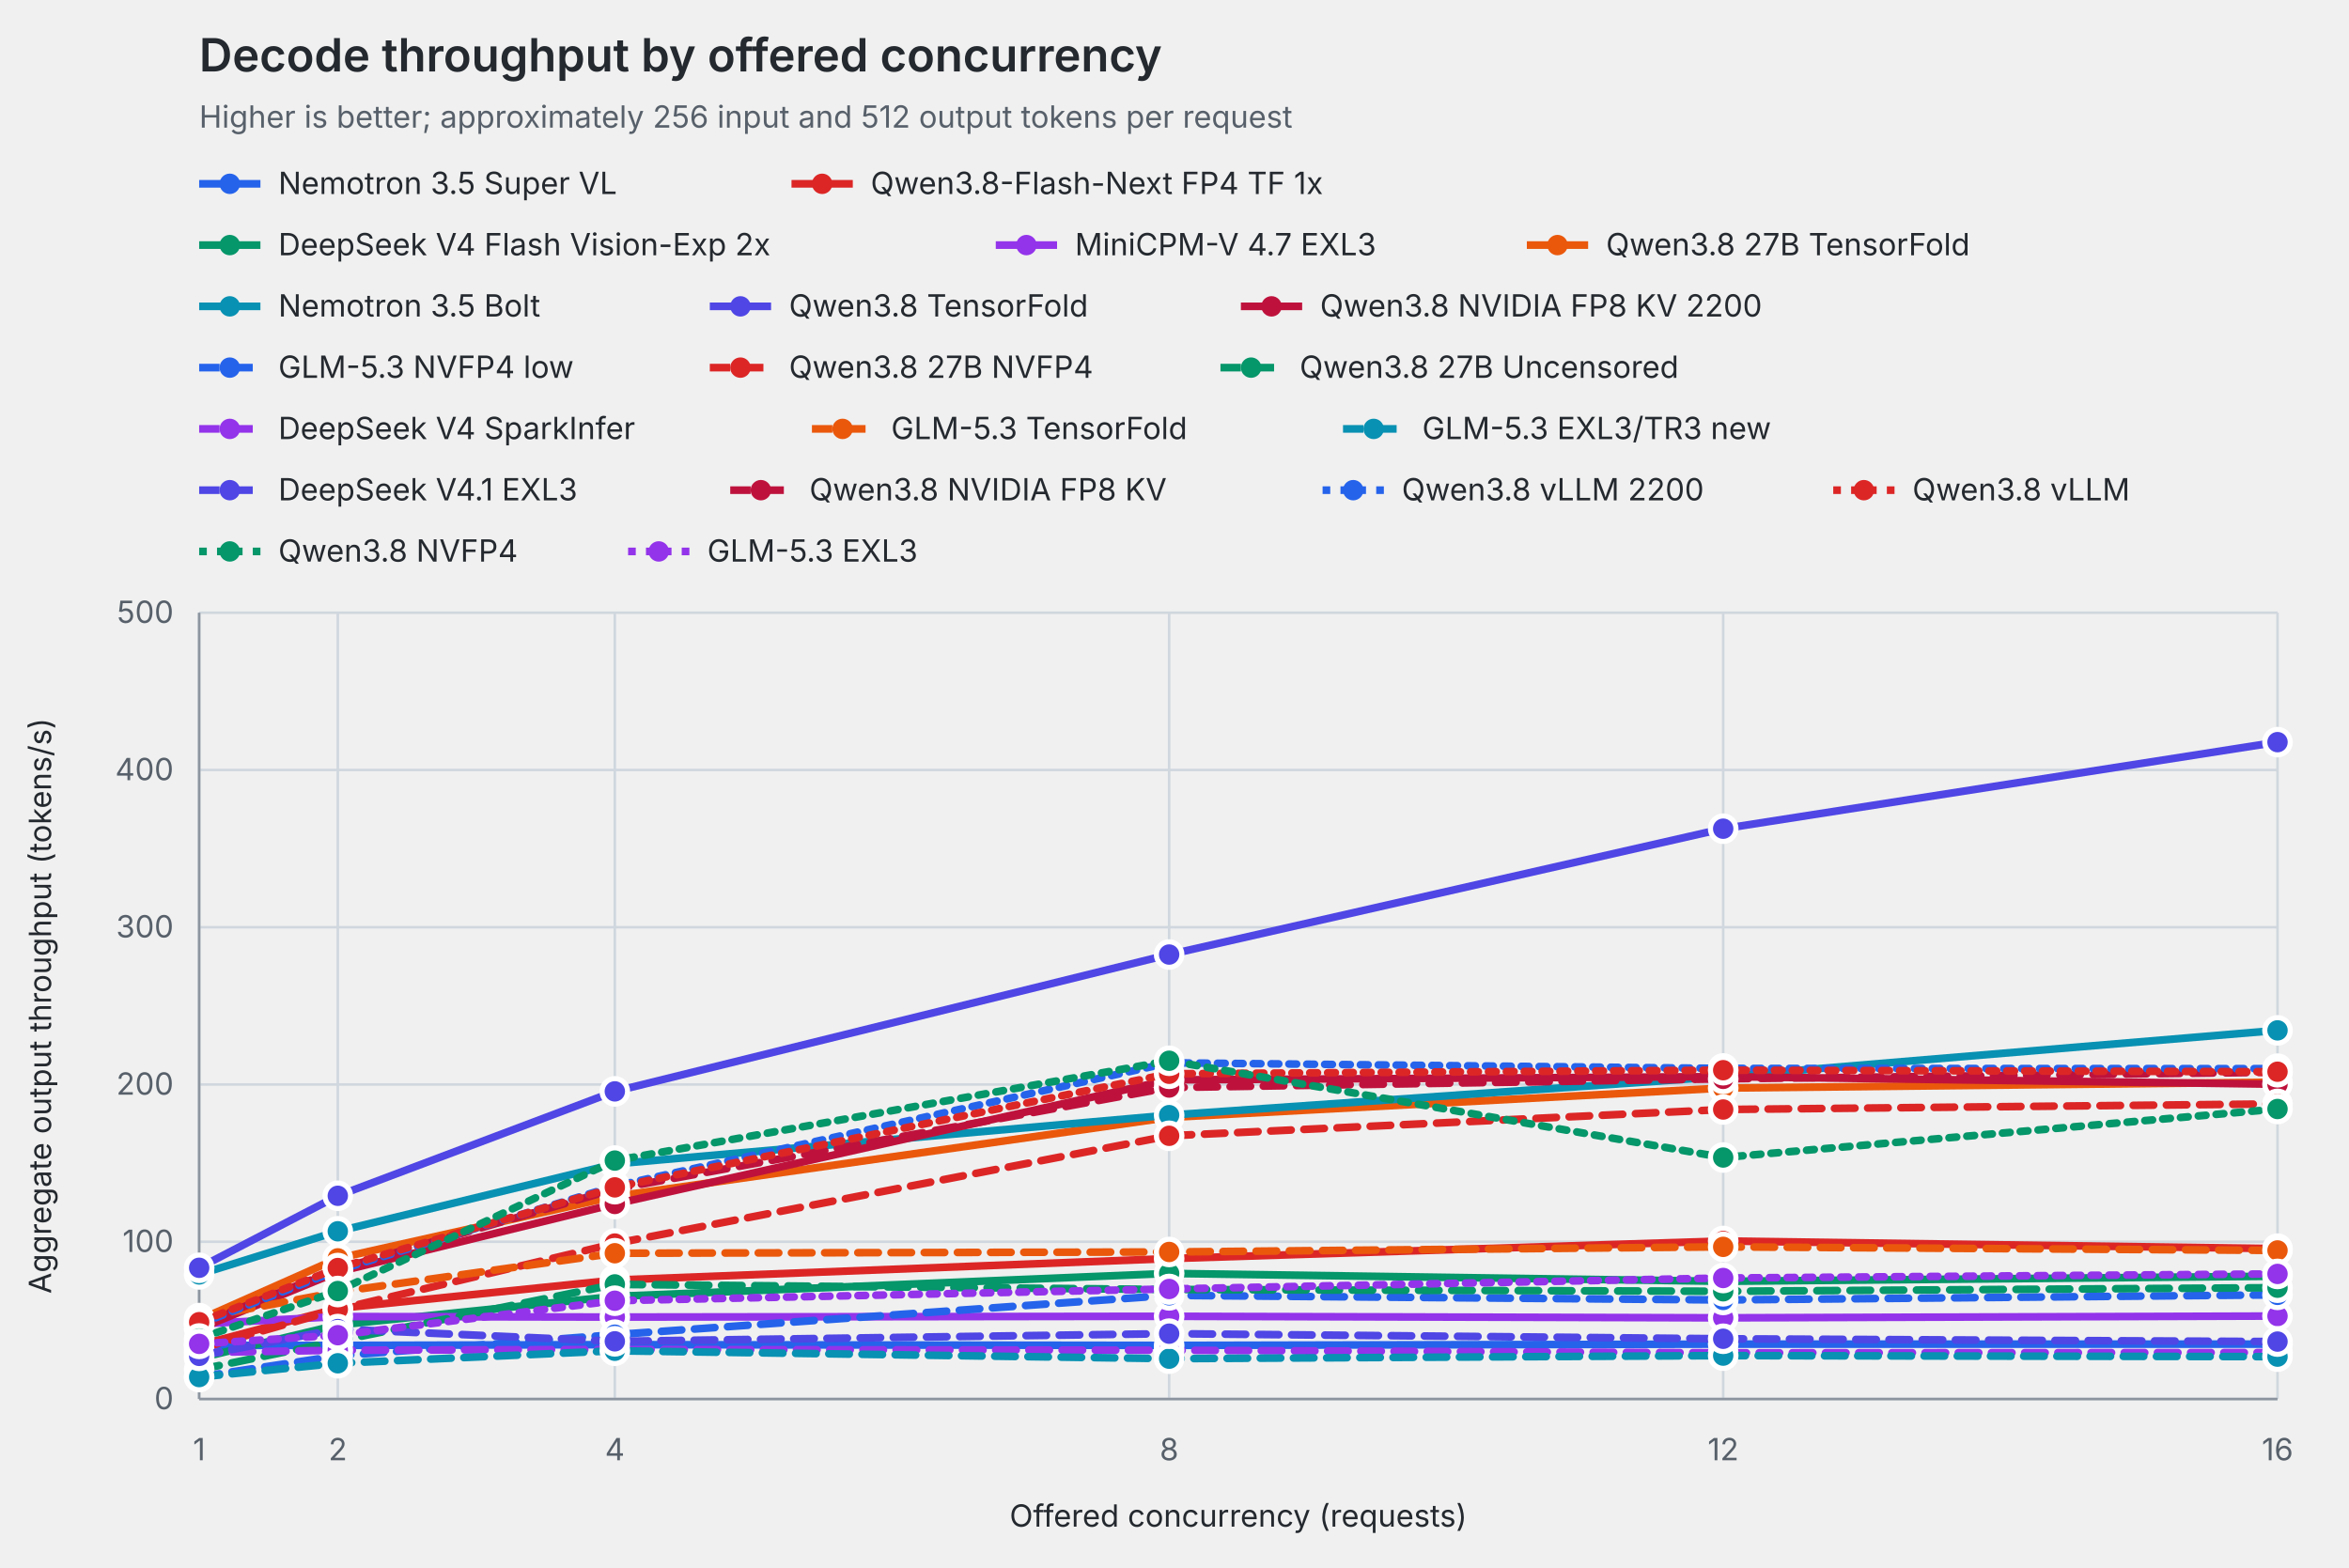
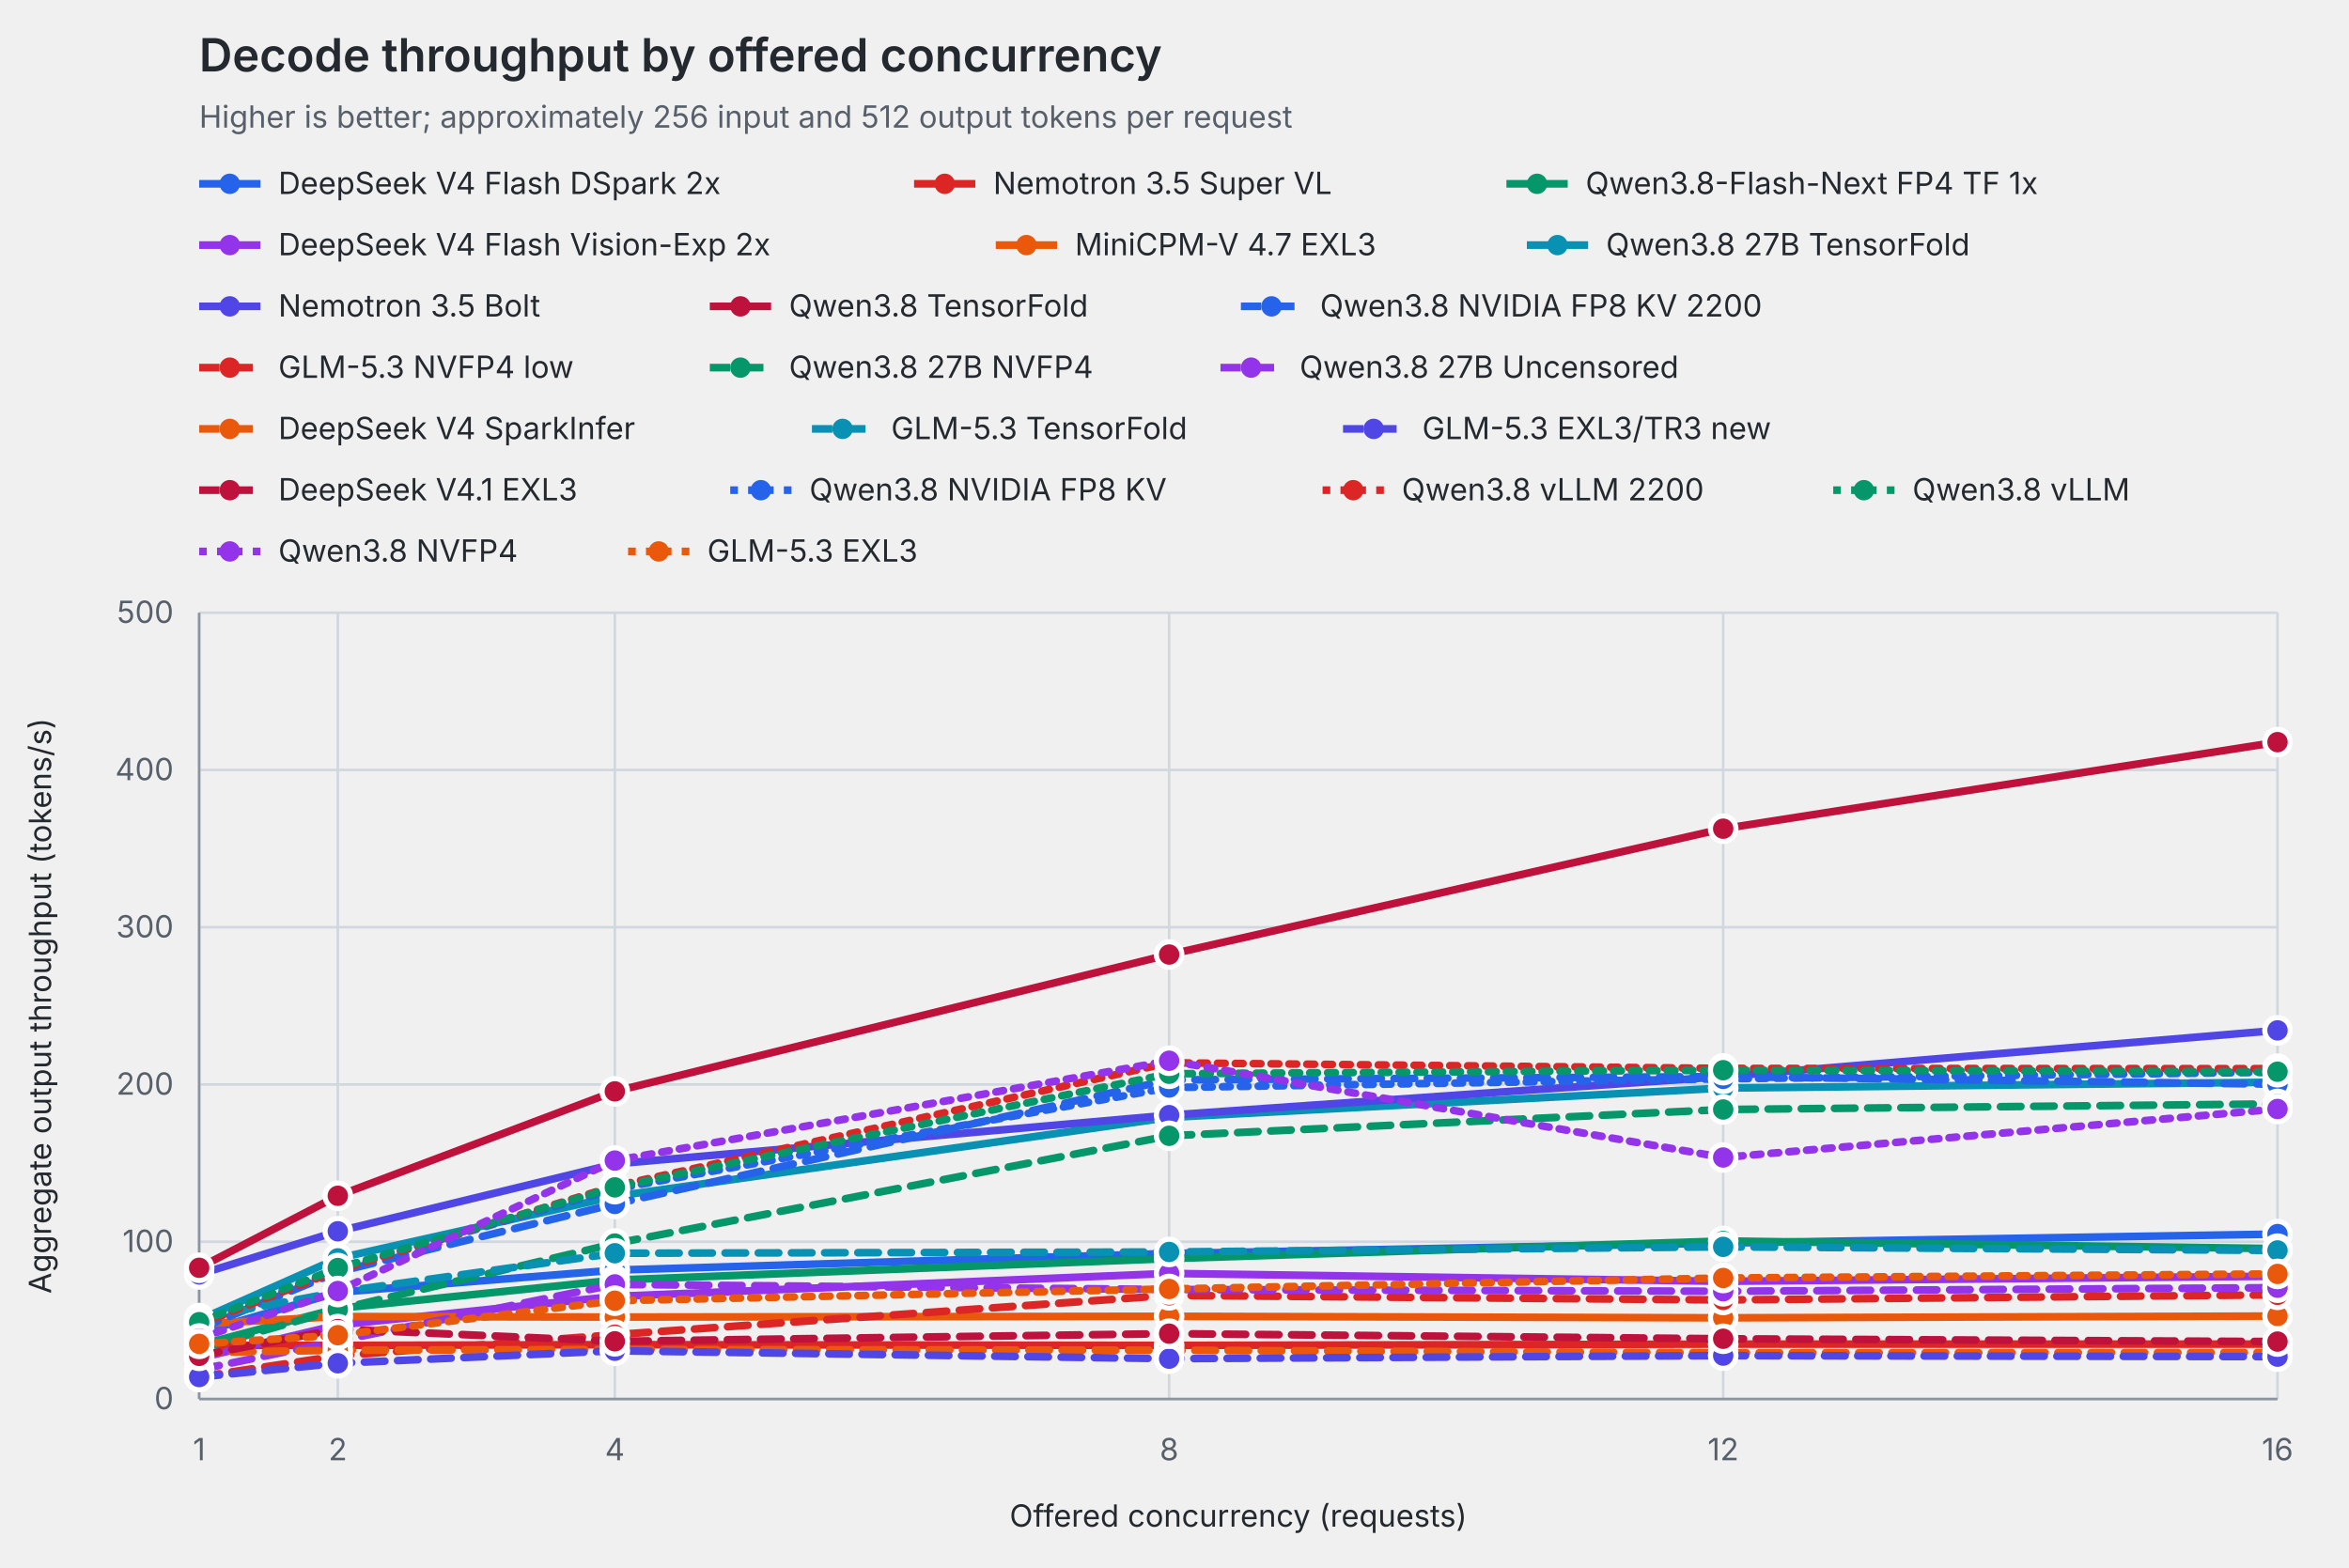
<svg xmlns="http://www.w3.org/2000/svg" width="920" height="614" viewBox="0 0 920 614" role="img" aria-labelledby="title desc">
  <style>
    :root { color-scheme: light dark; }
    text { font-family: ui-sans-serif, system-ui, -apple-system, BlinkMacSystemFont, "Segoe UI", sans-serif; fill: #24292f; font-size: 12px; }
    .title { font-size: 18px; font-weight: 600; }
    .subtitle, .tick { fill: #57606a; }
    .grid { stroke: #d0d7de; stroke-width: 1; }
    .axis { stroke: #8c959f; stroke-width: 1; }
    .series { fill: none; stroke-width: 3; stroke-linejoin: round; stroke-linecap: round; }
    .marker { stroke: #ffffff; stroke-width: 2; }
    @media (prefers-color-scheme: dark) {
      text { fill: #f0f6fc; }
      .subtitle, .tick { fill: #8c959f; }
      .grid { stroke: #30363d; }
      .axis { stroke: #6e7681; }
      .marker { stroke: #0d1117; }
    }
  </style>
  <text class="title" x="78" y="28">Decode throughput by offered concurrency</text>
  <text class="subtitle" x="78" y="50">Higher is better; approximately 256 input and 512 output tokens per request</text>
  <line x1="78" y1="72" x2="102" y2="72" stroke="#2563eb" stroke-width="3" stroke-dasharray="" />
  <circle cx="90" cy="72" r="4" fill="#2563eb" />
-   <text x="109" y="76">Nemotron 3.5 Super VL</text>
-   <line x1="310" y1="72" x2="334" y2="72" stroke="#dc2626" stroke-width="3" stroke-dasharray="" />
-   <circle cx="322" cy="72" r="4" fill="#dc2626" />
-   <text x="341" y="76">Qwen3.8-Flash-Next FP4 TF 1x</text>
-   <line x1="78" y1="96" x2="102" y2="96" stroke="#059669" stroke-width="3" stroke-dasharray="" />
-   <circle cx="90" cy="96" r="4" fill="#059669" />
+   <text x="109" y="76">DeepSeek V4 Flash DSpark 2x</text>
+   <line x1="358" y1="72" x2="382" y2="72" stroke="#dc2626" stroke-width="3" stroke-dasharray="" />
+   <circle cx="370" cy="72" r="4" fill="#dc2626" />
+   <text x="389" y="76">Nemotron 3.5 Super VL</text>
+   <line x1="590" y1="72" x2="614" y2="72" stroke="#059669" stroke-width="3" stroke-dasharray="" />
+   <circle cx="602" cy="72" r="4" fill="#059669" />
+   <text x="621" y="76">Qwen3.8-Flash-Next FP4 TF 1x</text>
+   <line x1="78" y1="96" x2="102" y2="96" stroke="#9333ea" stroke-width="3" stroke-dasharray="" />
+   <circle cx="90" cy="96" r="4" fill="#9333ea" />
  <text x="109" y="100">DeepSeek V4 Flash Vision-Exp 2x</text>
-   <line x1="390" y1="96" x2="414" y2="96" stroke="#9333ea" stroke-width="3" stroke-dasharray="" />
-   <circle cx="402" cy="96" r="4" fill="#9333ea" />
+   <line x1="390" y1="96" x2="414" y2="96" stroke="#ea580c" stroke-width="3" stroke-dasharray="" />
+   <circle cx="402" cy="96" r="4" fill="#ea580c" />
  <text x="421" y="100">MiniCPM-V 4.7 EXL3</text>
-   <line x1="598" y1="96" x2="622" y2="96" stroke="#ea580c" stroke-width="3" stroke-dasharray="" />
-   <circle cx="610" cy="96" r="4" fill="#ea580c" />
+   <line x1="598" y1="96" x2="622" y2="96" stroke="#0891b2" stroke-width="3" stroke-dasharray="" />
+   <circle cx="610" cy="96" r="4" fill="#0891b2" />
  <text x="629" y="100">Qwen3.8 27B TensorFold</text>
-   <line x1="78" y1="120" x2="102" y2="120" stroke="#0891b2" stroke-width="3" stroke-dasharray="" />
-   <circle cx="90" cy="120" r="4" fill="#0891b2" />
+   <line x1="78" y1="120" x2="102" y2="120" stroke="#4f46e5" stroke-width="3" stroke-dasharray="" />
+   <circle cx="90" cy="120" r="4" fill="#4f46e5" />
  <text x="109" y="124">Nemotron 3.5 Bolt</text>
-   <line x1="278" y1="120" x2="302" y2="120" stroke="#4f46e5" stroke-width="3" stroke-dasharray="" />
-   <circle cx="290" cy="120" r="4" fill="#4f46e5" />
+   <line x1="278" y1="120" x2="302" y2="120" stroke="#be123c" stroke-width="3" stroke-dasharray="" />
+   <circle cx="290" cy="120" r="4" fill="#be123c" />
  <text x="309" y="124">Qwen3.8 TensorFold</text>
-   <line x1="486" y1="120" x2="510" y2="120" stroke="#be123c" stroke-width="3" stroke-dasharray="" />
-   <circle cx="498" cy="120" r="4" fill="#be123c" />
+   <line x1="486" y1="120" x2="510" y2="120" stroke="#2563eb" stroke-width="3" stroke-dasharray="8 5" />
+   <circle cx="498" cy="120" r="4" fill="#2563eb" />
  <text x="517" y="124">Qwen3.8 NVIDIA FP8 KV 2200</text>
-   <line x1="78" y1="144" x2="102" y2="144" stroke="#2563eb" stroke-width="3" stroke-dasharray="8 5" />
-   <circle cx="90" cy="144" r="4" fill="#2563eb" />
+   <line x1="78" y1="144" x2="102" y2="144" stroke="#dc2626" stroke-width="3" stroke-dasharray="8 5" />
+   <circle cx="90" cy="144" r="4" fill="#dc2626" />
  <text x="109" y="148">GLM-5.3 NVFP4 low</text>
-   <line x1="278" y1="144" x2="302" y2="144" stroke="#dc2626" stroke-width="3" stroke-dasharray="8 5" />
-   <circle cx="290" cy="144" r="4" fill="#dc2626" />
+   <line x1="278" y1="144" x2="302" y2="144" stroke="#059669" stroke-width="3" stroke-dasharray="8 5" />
+   <circle cx="290" cy="144" r="4" fill="#059669" />
  <text x="309" y="148">Qwen3.8 27B NVFP4</text>
-   <line x1="478" y1="144" x2="502" y2="144" stroke="#059669" stroke-width="3" stroke-dasharray="8 5" />
-   <circle cx="490" cy="144" r="4" fill="#059669" />
+   <line x1="478" y1="144" x2="502" y2="144" stroke="#9333ea" stroke-width="3" stroke-dasharray="8 5" />
+   <circle cx="490" cy="144" r="4" fill="#9333ea" />
  <text x="509" y="148">Qwen3.8 27B Uncensored</text>
-   <line x1="78" y1="168" x2="102" y2="168" stroke="#9333ea" stroke-width="3" stroke-dasharray="8 5" />
-   <circle cx="90" cy="168" r="4" fill="#9333ea" />
+   <line x1="78" y1="168" x2="102" y2="168" stroke="#ea580c" stroke-width="3" stroke-dasharray="8 5" />
+   <circle cx="90" cy="168" r="4" fill="#ea580c" />
  <text x="109" y="172">DeepSeek V4 SparkInfer</text>
-   <line x1="318" y1="168" x2="342" y2="168" stroke="#ea580c" stroke-width="3" stroke-dasharray="8 5" />
-   <circle cx="330" cy="168" r="4" fill="#ea580c" />
+   <line x1="318" y1="168" x2="342" y2="168" stroke="#0891b2" stroke-width="3" stroke-dasharray="8 5" />
+   <circle cx="330" cy="168" r="4" fill="#0891b2" />
  <text x="349" y="172">GLM-5.3 TensorFold</text>
-   <line x1="526" y1="168" x2="550" y2="168" stroke="#0891b2" stroke-width="3" stroke-dasharray="8 5" />
-   <circle cx="538" cy="168" r="4" fill="#0891b2" />
+   <line x1="526" y1="168" x2="550" y2="168" stroke="#4f46e5" stroke-width="3" stroke-dasharray="8 5" />
+   <circle cx="538" cy="168" r="4" fill="#4f46e5" />
  <text x="557" y="172">GLM-5.3 EXL3/TR3 new</text>
-   <line x1="78" y1="192" x2="102" y2="192" stroke="#4f46e5" stroke-width="3" stroke-dasharray="8 5" />
-   <circle cx="90" cy="192" r="4" fill="#4f46e5" />
+   <line x1="78" y1="192" x2="102" y2="192" stroke="#be123c" stroke-width="3" stroke-dasharray="8 5" />
+   <circle cx="90" cy="192" r="4" fill="#be123c" />
  <text x="109" y="196">DeepSeek V4.1 EXL3</text>
-   <line x1="286" y1="192" x2="310" y2="192" stroke="#be123c" stroke-width="3" stroke-dasharray="8 5" />
-   <circle cx="298" cy="192" r="4" fill="#be123c" />
+   <line x1="286" y1="192" x2="310" y2="192" stroke="#2563eb" stroke-width="3" stroke-dasharray="3 4" />
+   <circle cx="298" cy="192" r="4" fill="#2563eb" />
  <text x="317" y="196">Qwen3.8 NVIDIA FP8 KV</text>
-   <line x1="518" y1="192" x2="542" y2="192" stroke="#2563eb" stroke-width="3" stroke-dasharray="3 4" />
-   <circle cx="530" cy="192" r="4" fill="#2563eb" />
+   <line x1="518" y1="192" x2="542" y2="192" stroke="#dc2626" stroke-width="3" stroke-dasharray="3 4" />
+   <circle cx="530" cy="192" r="4" fill="#dc2626" />
  <text x="549" y="196">Qwen3.8 vLLM 2200</text>
-   <line x1="718" y1="192" x2="742" y2="192" stroke="#dc2626" stroke-width="3" stroke-dasharray="3 4" />
-   <circle cx="730" cy="192" r="4" fill="#dc2626" />
+   <line x1="718" y1="192" x2="742" y2="192" stroke="#059669" stroke-width="3" stroke-dasharray="3 4" />
+   <circle cx="730" cy="192" r="4" fill="#059669" />
  <text x="749" y="196">Qwen3.8 vLLM</text>
-   <line x1="78" y1="216" x2="102" y2="216" stroke="#059669" stroke-width="3" stroke-dasharray="3 4" />
-   <circle cx="90" cy="216" r="4" fill="#059669" />
+   <line x1="78" y1="216" x2="102" y2="216" stroke="#9333ea" stroke-width="3" stroke-dasharray="3 4" />
+   <circle cx="90" cy="216" r="4" fill="#9333ea" />
  <text x="109" y="220">Qwen3.8 NVFP4</text>
-   <line x1="246" y1="216" x2="270" y2="216" stroke="#9333ea" stroke-width="3" stroke-dasharray="3 4" />
-   <circle cx="258" cy="216" r="4" fill="#9333ea" />
+   <line x1="246" y1="216" x2="270" y2="216" stroke="#ea580c" stroke-width="3" stroke-dasharray="3 4" />
+   <circle cx="258" cy="216" r="4" fill="#ea580c" />
  <text x="277" y="220">GLM-5.3 EXL3</text>
  <line class="grid" x1="78" y1="548.0" x2="892" y2="548.0" />
  <text class="tick" x="68" y="552.0" text-anchor="end">0</text>
  <line class="grid" x1="78" y1="486.4" x2="892" y2="486.4" />
  <text class="tick" x="68" y="490.4" text-anchor="end">100</text>
  <line class="grid" x1="78" y1="424.8" x2="892" y2="424.8" />
  <text class="tick" x="68" y="428.8" text-anchor="end">200</text>
  <line class="grid" x1="78" y1="363.2" x2="892" y2="363.2" />
  <text class="tick" x="68" y="367.2" text-anchor="end">300</text>
  <line class="grid" x1="78" y1="301.6" x2="892" y2="301.6" />
  <text class="tick" x="68" y="305.6" text-anchor="end">400</text>
  <line class="grid" x1="78" y1="240.0" x2="892" y2="240.0" />
  <text class="tick" x="68" y="244.0" text-anchor="end">500</text>
  <line class="grid" x1="78.0" y1="240" x2="78.0" y2="548" />
  <text class="tick" x="78.0" y="572" text-anchor="middle">1</text>
  <line class="grid" x1="132.3" y1="240" x2="132.3" y2="548" />
  <text class="tick" x="132.3" y="572" text-anchor="middle">2</text>
  <line class="grid" x1="240.8" y1="240" x2="240.8" y2="548" />
  <text class="tick" x="240.8" y="572" text-anchor="middle">4</text>
  <line class="grid" x1="457.9" y1="240" x2="457.9" y2="548" />
  <text class="tick" x="457.9" y="572" text-anchor="middle">8</text>
  <line class="grid" x1="674.9" y1="240" x2="674.9" y2="548" />
  <text class="tick" x="674.9" y="572" text-anchor="middle">12</text>
  <line class="grid" x1="892.0" y1="240" x2="892.0" y2="548" />
  <text class="tick" x="892.0" y="572" text-anchor="middle">16</text>
  <line class="axis" x1="78" y1="548" x2="892" y2="548" />
  <line class="axis" x1="78" y1="240" x2="78" y2="548" />
  <text x="485.0" y="598" text-anchor="middle">Offered concurrency (requests)</text>
  <text transform="translate(20 394.0) rotate(-90)" text-anchor="middle">Aggregate output throughput (tokens/s)</text>
-   <path class="series" d="M 78.0 527.0 L 132.3 527.0 L 240.8 526.7 L 457.9 527.0 L 674.9 526.5 L 892.0 526.5" stroke="#2563eb" stroke-dasharray="" />
-   <circle class="marker" cx="78.0" cy="527.0" r="5" fill="#2563eb" />
-   <circle class="marker" cx="132.3" cy="527.0" r="5" fill="#2563eb" />
-   <circle class="marker" cx="240.8" cy="526.7" r="5" fill="#2563eb" />
-   <circle class="marker" cx="457.9" cy="527.0" r="5" fill="#2563eb" />
-   <circle class="marker" cx="674.9" cy="526.5" r="5" fill="#2563eb" />
-   <circle class="marker" cx="892.0" cy="526.5" r="5" fill="#2563eb" />
-   <path class="series" d="M 78.0 526.9 L 132.3 512.5 L 240.8 501.4 L 457.9 493.0 L 674.9 486.1 L 892.0 489.1" stroke="#dc2626" stroke-dasharray="" />
-   <circle class="marker" cx="78.0" cy="526.9" r="5" fill="#dc2626" />
-   <circle class="marker" cx="132.3" cy="512.5" r="5" fill="#dc2626" />
-   <circle class="marker" cx="240.8" cy="501.4" r="5" fill="#dc2626" />
-   <circle class="marker" cx="457.9" cy="493.0" r="5" fill="#dc2626" />
-   <circle class="marker" cx="674.9" cy="486.1" r="5" fill="#dc2626" />
-   <circle class="marker" cx="892.0" cy="489.1" r="5" fill="#dc2626" />
-   <path class="series" d="M 78.0 532.0 L 132.3 519.0 L 240.8 507.8 L 457.9 498.8 L 674.9 501.9 L 892.0 499.9" stroke="#059669" stroke-dasharray="" />
-   <circle class="marker" cx="78.0" cy="532.0" r="5" fill="#059669" />
-   <circle class="marker" cx="132.3" cy="519.0" r="5" fill="#059669" />
-   <circle class="marker" cx="240.8" cy="507.8" r="5" fill="#059669" />
-   <circle class="marker" cx="457.9" cy="498.8" r="5" fill="#059669" />
-   <circle class="marker" cx="674.9" cy="501.9" r="5" fill="#059669" />
-   <circle class="marker" cx="892.0" cy="499.9" r="5" fill="#059669" />
-   <path class="series" d="M 78.0 518.6 L 132.3 515.7 L 240.8 515.9 L 457.9 515.6 L 674.9 516.2 L 892.0 515.5" stroke="#9333ea" stroke-dasharray="" />
-   <circle class="marker" cx="78.0" cy="518.6" r="5" fill="#9333ea" />
-   <circle class="marker" cx="132.3" cy="515.7" r="5" fill="#9333ea" />
-   <circle class="marker" cx="240.8" cy="515.9" r="5" fill="#9333ea" />
-   <circle class="marker" cx="457.9" cy="515.6" r="5" fill="#9333ea" />
-   <circle class="marker" cx="674.9" cy="516.2" r="5" fill="#9333ea" />
-   <circle class="marker" cx="892.0" cy="515.5" r="5" fill="#9333ea" />
-   <path class="series" d="M 78.0 517.0 L 132.3 492.9 L 240.8 468.6 L 457.9 437.7 L 674.9 426.2 L 892.0 423.9" stroke="#ea580c" stroke-dasharray="" />
-   <circle class="marker" cx="78.0" cy="517.0" r="5" fill="#ea580c" />
-   <circle class="marker" cx="132.3" cy="492.9" r="5" fill="#ea580c" />
-   <circle class="marker" cx="240.8" cy="468.6" r="5" fill="#ea580c" />
-   <circle class="marker" cx="457.9" cy="437.7" r="5" fill="#ea580c" />
-   <circle class="marker" cx="674.9" cy="426.2" r="5" fill="#ea580c" />
-   <circle class="marker" cx="892.0" cy="423.9" r="5" fill="#ea580c" />
-   <path class="series" d="M 78.0 499.2 L 132.3 482.3 L 240.8 455.9 L 457.9 436.8 L 674.9 421.7 L 892.0 403.6" stroke="#0891b2" stroke-dasharray="" />
-   <circle class="marker" cx="78.0" cy="499.2" r="5" fill="#0891b2" />
-   <circle class="marker" cx="132.3" cy="482.3" r="5" fill="#0891b2" />
-   <circle class="marker" cx="240.8" cy="455.9" r="5" fill="#0891b2" />
-   <circle class="marker" cx="457.9" cy="436.8" r="5" fill="#0891b2" />
-   <circle class="marker" cx="674.9" cy="421.7" r="5" fill="#0891b2" />
-   <circle class="marker" cx="892.0" cy="403.6" r="5" fill="#0891b2" />
-   <path class="series" d="M 78.0 496.6 L 132.3 468.4 L 240.8 427.5 L 457.9 373.9 L 674.9 324.6 L 892.0 290.7" stroke="#4f46e5" stroke-dasharray="" />
-   <circle class="marker" cx="78.0" cy="496.6" r="5" fill="#4f46e5" />
-   <circle class="marker" cx="132.3" cy="468.4" r="5" fill="#4f46e5" />
-   <circle class="marker" cx="240.8" cy="427.5" r="5" fill="#4f46e5" />
-   <circle class="marker" cx="457.9" cy="373.9" r="5" fill="#4f46e5" />
-   <circle class="marker" cx="674.9" cy="324.6" r="5" fill="#4f46e5" />
-   <circle class="marker" cx="892.0" cy="290.7" r="5" fill="#4f46e5" />
-   <path class="series" d="M 78.0 520.5 L 132.3 498.2 L 240.8 471.6 L 457.9 423.0 L 674.9 421.7 L 892.0 424.7" stroke="#be123c" stroke-dasharray="" />
-   <circle class="marker" cx="78.0" cy="520.5" r="5" fill="#be123c" />
-   <circle class="marker" cx="132.3" cy="498.2" r="5" fill="#be123c" />
-   <circle class="marker" cx="240.8" cy="471.6" r="5" fill="#be123c" />
-   <circle class="marker" cx="457.9" cy="423.0" r="5" fill="#be123c" />
-   <circle class="marker" cx="674.9" cy="421.7" r="5" fill="#be123c" />
-   <circle class="marker" cx="892.0" cy="424.7" r="5" fill="#be123c" />
-   <path class="series" d="M 78.0 539.3 L 132.3 531.1 L 240.8 522.8 L 457.9 507.4 L 674.9 509.2 L 892.0 507.2" stroke="#2563eb" stroke-dasharray="8 5" />
-   <circle class="marker" cx="78.0" cy="539.3" r="5" fill="#2563eb" />
-   <circle class="marker" cx="132.3" cy="531.1" r="5" fill="#2563eb" />
-   <circle class="marker" cx="240.8" cy="522.8" r="5" fill="#2563eb" />
-   <circle class="marker" cx="457.9" cy="507.4" r="5" fill="#2563eb" />
-   <circle class="marker" cx="674.9" cy="509.2" r="5" fill="#2563eb" />
-   <circle class="marker" cx="892.0" cy="507.2" r="5" fill="#2563eb" />
-   <path class="series" d="M 78.0 528.4 L 132.3 512.9 L 240.8 487.1 L 457.9 444.9 L 674.9 434.6 L 892.0 432.4" stroke="#dc2626" stroke-dasharray="8 5" />
-   <circle class="marker" cx="78.0" cy="528.4" r="5" fill="#dc2626" />
-   <circle class="marker" cx="132.3" cy="512.9" r="5" fill="#dc2626" />
-   <circle class="marker" cx="240.8" cy="487.1" r="5" fill="#dc2626" />
-   <circle class="marker" cx="457.9" cy="444.9" r="5" fill="#dc2626" />
-   <circle class="marker" cx="674.9" cy="434.6" r="5" fill="#dc2626" />
-   <circle class="marker" cx="892.0" cy="432.4" r="5" fill="#dc2626" />
-   <path class="series" d="M 78.0 536.5 L 132.3 525.3 L 240.8 503.1 L 457.9 505.1 L 674.9 505.8 L 892.0 504.4" stroke="#059669" stroke-dasharray="8 5" />
-   <circle class="marker" cx="78.0" cy="536.5" r="5" fill="#059669" />
-   <circle class="marker" cx="132.3" cy="525.3" r="5" fill="#059669" />
-   <circle class="marker" cx="240.8" cy="503.1" r="5" fill="#059669" />
-   <circle class="marker" cx="457.9" cy="505.1" r="5" fill="#059669" />
-   <circle class="marker" cx="674.9" cy="505.8" r="5" fill="#059669" />
-   <circle class="marker" cx="892.0" cy="504.4" r="5" fill="#059669" />
-   <path class="series" d="M 78.0 529.8 L 132.3 528.9 L 240.8 528.6 L 457.9 528.9 L 674.9 529.9 L 892.0 529.8" stroke="#9333ea" stroke-dasharray="8 5" />
-   <circle class="marker" cx="78.0" cy="529.8" r="5" fill="#9333ea" />
-   <circle class="marker" cx="132.3" cy="528.9" r="5" fill="#9333ea" />
-   <circle class="marker" cx="240.8" cy="528.6" r="5" fill="#9333ea" />
-   <circle class="marker" cx="457.9" cy="528.9" r="5" fill="#9333ea" />
-   <circle class="marker" cx="674.9" cy="529.9" r="5" fill="#9333ea" />
-   <circle class="marker" cx="892.0" cy="529.8" r="5" fill="#9333ea" />
-   <path class="series" d="M 78.0 516.3 L 132.3 506.1 L 240.8 490.9 L 457.9 490.4 L 674.9 488.4 L 892.0 489.8" stroke="#ea580c" stroke-dasharray="8 5" />
-   <circle class="marker" cx="78.0" cy="516.3" r="5" fill="#ea580c" />
-   <circle class="marker" cx="132.3" cy="506.1" r="5" fill="#ea580c" />
-   <circle class="marker" cx="240.8" cy="490.9" r="5" fill="#ea580c" />
-   <circle class="marker" cx="457.9" cy="490.4" r="5" fill="#ea580c" />
-   <circle class="marker" cx="674.9" cy="488.4" r="5" fill="#ea580c" />
-   <circle class="marker" cx="892.0" cy="489.8" r="5" fill="#ea580c" />
-   <path class="series" d="M 78.0 539.4 L 132.3 534.0 L 240.8 529.1 L 457.9 532.2 L 674.9 531.0 L 892.0 531.4" stroke="#0891b2" stroke-dasharray="8 5" />
-   <circle class="marker" cx="78.0" cy="539.4" r="5" fill="#0891b2" />
-   <circle class="marker" cx="132.3" cy="534.0" r="5" fill="#0891b2" />
-   <circle class="marker" cx="240.8" cy="529.1" r="5" fill="#0891b2" />
-   <circle class="marker" cx="457.9" cy="532.2" r="5" fill="#0891b2" />
-   <circle class="marker" cx="674.9" cy="531.0" r="5" fill="#0891b2" />
-   <circle class="marker" cx="892.0" cy="531.4" r="5" fill="#0891b2" />
-   <path class="series" d="M 78.0 531.1 L 132.3 520.6 L 240.8 525.4 L 457.9 522.4 L 674.9 524.4 L 892.0 525.5" stroke="#4f46e5" stroke-dasharray="8 5" />
-   <circle class="marker" cx="78.0" cy="531.1" r="5" fill="#4f46e5" />
-   <circle class="marker" cx="132.3" cy="520.6" r="5" fill="#4f46e5" />
-   <circle class="marker" cx="240.8" cy="525.4" r="5" fill="#4f46e5" />
-   <circle class="marker" cx="457.9" cy="522.4" r="5" fill="#4f46e5" />
-   <circle class="marker" cx="674.9" cy="524.4" r="5" fill="#4f46e5" />
-   <circle class="marker" cx="892.0" cy="525.5" r="5" fill="#4f46e5" />
-   <path class="series" d="M 78.0 518.8 L 132.3 497.2 L 240.8 465.8 L 457.9 426.0 L 674.9 422.6 L 892.0 420.0" stroke="#be123c" stroke-dasharray="8 5" />
-   <circle class="marker" cx="78.0" cy="518.8" r="5" fill="#be123c" />
-   <circle class="marker" cx="132.3" cy="497.2" r="5" fill="#be123c" />
-   <circle class="marker" cx="240.8" cy="465.8" r="5" fill="#be123c" />
-   <circle class="marker" cx="457.9" cy="426.0" r="5" fill="#be123c" />
-   <circle class="marker" cx="674.9" cy="422.6" r="5" fill="#be123c" />
-   <circle class="marker" cx="892.0" cy="420.0" r="5" fill="#be123c" />
-   <path class="series" d="M 78.0 518.7 L 132.3 497.6 L 240.8 464.6 L 457.9 416.3 L 674.9 418.5 L 892.0 418.6" stroke="#2563eb" stroke-dasharray="3 4" />
-   <circle class="marker" cx="78.0" cy="518.7" r="5" fill="#2563eb" />
-   <circle class="marker" cx="132.3" cy="497.6" r="5" fill="#2563eb" />
-   <circle class="marker" cx="240.8" cy="464.6" r="5" fill="#2563eb" />
-   <circle class="marker" cx="457.9" cy="416.3" r="5" fill="#2563eb" />
-   <circle class="marker" cx="674.9" cy="418.5" r="5" fill="#2563eb" />
-   <circle class="marker" cx="892.0" cy="418.6" r="5" fill="#2563eb" />
-   <path class="series" d="M 78.0 517.9 L 132.3 496.7 L 240.8 465.1 L 457.9 420.6 L 674.9 419.2 L 892.0 419.8" stroke="#dc2626" stroke-dasharray="3 4" />
-   <circle class="marker" cx="78.0" cy="517.9" r="5" fill="#dc2626" />
-   <circle class="marker" cx="132.3" cy="496.7" r="5" fill="#dc2626" />
-   <circle class="marker" cx="240.8" cy="465.1" r="5" fill="#dc2626" />
-   <circle class="marker" cx="457.9" cy="420.6" r="5" fill="#dc2626" />
-   <circle class="marker" cx="674.9" cy="419.2" r="5" fill="#dc2626" />
-   <circle class="marker" cx="892.0" cy="419.8" r="5" fill="#dc2626" />
-   <path class="series" d="M 78.0 524.3 L 132.3 505.7 L 240.8 454.6 L 457.9 415.5 L 674.9 453.4 L 892.0 434.4" stroke="#059669" stroke-dasharray="3 4" />
-   <circle class="marker" cx="78.0" cy="524.3" r="5" fill="#059669" />
-   <circle class="marker" cx="132.3" cy="505.7" r="5" fill="#059669" />
-   <circle class="marker" cx="240.8" cy="454.6" r="5" fill="#059669" />
-   <circle class="marker" cx="457.9" cy="415.5" r="5" fill="#059669" />
-   <circle class="marker" cx="674.9" cy="453.4" r="5" fill="#059669" />
-   <circle class="marker" cx="892.0" cy="434.4" r="5" fill="#059669" />
-   <path class="series" d="M 78.0 526.4 L 132.3 523.0 L 240.8 509.5 L 457.9 504.9 L 674.9 500.6 L 892.0 499.0" stroke="#9333ea" stroke-dasharray="3 4" />
-   <circle class="marker" cx="78.0" cy="526.4" r="5" fill="#9333ea" />
-   <circle class="marker" cx="132.3" cy="523.0" r="5" fill="#9333ea" />
-   <circle class="marker" cx="240.8" cy="509.5" r="5" fill="#9333ea" />
-   <circle class="marker" cx="457.9" cy="504.9" r="5" fill="#9333ea" />
-   <circle class="marker" cx="674.9" cy="500.6" r="5" fill="#9333ea" />
-   <circle class="marker" cx="892.0" cy="499.0" r="5" fill="#9333ea" />
+   <path class="series" d="M 78.0 522.1 L 132.3 506.2 L 240.8 497.5 L 457.9 491.0 L 674.9 486.9 L 892.0 483.4" stroke="#2563eb" stroke-dasharray="" />
+   <circle class="marker" cx="78.0" cy="522.1" r="5" fill="#2563eb" />
+   <circle class="marker" cx="132.3" cy="506.2" r="5" fill="#2563eb" />
+   <circle class="marker" cx="240.8" cy="497.5" r="5" fill="#2563eb" />
+   <circle class="marker" cx="457.9" cy="491.0" r="5" fill="#2563eb" />
+   <circle class="marker" cx="674.9" cy="486.9" r="5" fill="#2563eb" />
+   <circle class="marker" cx="892.0" cy="483.4" r="5" fill="#2563eb" />
+   <path class="series" d="M 78.0 527.0 L 132.3 527.0 L 240.8 526.7 L 457.9 527.0 L 674.9 526.5 L 892.0 526.5" stroke="#dc2626" stroke-dasharray="" />
+   <circle class="marker" cx="78.0" cy="527.0" r="5" fill="#dc2626" />
+   <circle class="marker" cx="132.3" cy="527.0" r="5" fill="#dc2626" />
+   <circle class="marker" cx="240.8" cy="526.7" r="5" fill="#dc2626" />
+   <circle class="marker" cx="457.9" cy="527.0" r="5" fill="#dc2626" />
+   <circle class="marker" cx="674.9" cy="526.5" r="5" fill="#dc2626" />
+   <circle class="marker" cx="892.0" cy="526.5" r="5" fill="#dc2626" />
+   <path class="series" d="M 78.0 526.9 L 132.3 512.5 L 240.8 501.4 L 457.9 493.0 L 674.9 486.1 L 892.0 489.1" stroke="#059669" stroke-dasharray="" />
+   <circle class="marker" cx="78.0" cy="526.9" r="5" fill="#059669" />
+   <circle class="marker" cx="132.3" cy="512.5" r="5" fill="#059669" />
+   <circle class="marker" cx="240.8" cy="501.4" r="5" fill="#059669" />
+   <circle class="marker" cx="457.9" cy="493.0" r="5" fill="#059669" />
+   <circle class="marker" cx="674.9" cy="486.1" r="5" fill="#059669" />
+   <circle class="marker" cx="892.0" cy="489.1" r="5" fill="#059669" />
+   <path class="series" d="M 78.0 532.0 L 132.3 519.0 L 240.8 507.8 L 457.9 498.8 L 674.9 501.9 L 892.0 499.9" stroke="#9333ea" stroke-dasharray="" />
+   <circle class="marker" cx="78.0" cy="532.0" r="5" fill="#9333ea" />
+   <circle class="marker" cx="132.3" cy="519.0" r="5" fill="#9333ea" />
+   <circle class="marker" cx="240.8" cy="507.8" r="5" fill="#9333ea" />
+   <circle class="marker" cx="457.9" cy="498.8" r="5" fill="#9333ea" />
+   <circle class="marker" cx="674.9" cy="501.9" r="5" fill="#9333ea" />
+   <circle class="marker" cx="892.0" cy="499.9" r="5" fill="#9333ea" />
+   <path class="series" d="M 78.0 518.6 L 132.3 515.7 L 240.8 515.9 L 457.9 515.6 L 674.9 516.2 L 892.0 515.5" stroke="#ea580c" stroke-dasharray="" />
+   <circle class="marker" cx="78.0" cy="518.6" r="5" fill="#ea580c" />
+   <circle class="marker" cx="132.3" cy="515.7" r="5" fill="#ea580c" />
+   <circle class="marker" cx="240.8" cy="515.9" r="5" fill="#ea580c" />
+   <circle class="marker" cx="457.9" cy="515.6" r="5" fill="#ea580c" />
+   <circle class="marker" cx="674.9" cy="516.2" r="5" fill="#ea580c" />
+   <circle class="marker" cx="892.0" cy="515.5" r="5" fill="#ea580c" />
+   <path class="series" d="M 78.0 517.0 L 132.3 492.9 L 240.8 468.6 L 457.9 437.7 L 674.9 426.2 L 892.0 423.9" stroke="#0891b2" stroke-dasharray="" />
+   <circle class="marker" cx="78.0" cy="517.0" r="5" fill="#0891b2" />
+   <circle class="marker" cx="132.3" cy="492.9" r="5" fill="#0891b2" />
+   <circle class="marker" cx="240.8" cy="468.6" r="5" fill="#0891b2" />
+   <circle class="marker" cx="457.9" cy="437.7" r="5" fill="#0891b2" />
+   <circle class="marker" cx="674.9" cy="426.2" r="5" fill="#0891b2" />
+   <circle class="marker" cx="892.0" cy="423.9" r="5" fill="#0891b2" />
+   <path class="series" d="M 78.0 499.2 L 132.3 482.3 L 240.8 455.9 L 457.9 436.8 L 674.9 421.7 L 892.0 403.6" stroke="#4f46e5" stroke-dasharray="" />
+   <circle class="marker" cx="78.0" cy="499.2" r="5" fill="#4f46e5" />
+   <circle class="marker" cx="132.3" cy="482.3" r="5" fill="#4f46e5" />
+   <circle class="marker" cx="240.8" cy="455.9" r="5" fill="#4f46e5" />
+   <circle class="marker" cx="457.9" cy="436.8" r="5" fill="#4f46e5" />
+   <circle class="marker" cx="674.9" cy="421.7" r="5" fill="#4f46e5" />
+   <circle class="marker" cx="892.0" cy="403.6" r="5" fill="#4f46e5" />
+   <path class="series" d="M 78.0 496.6 L 132.3 468.4 L 240.8 427.5 L 457.9 373.9 L 674.9 324.6 L 892.0 290.7" stroke="#be123c" stroke-dasharray="" />
+   <circle class="marker" cx="78.0" cy="496.6" r="5" fill="#be123c" />
+   <circle class="marker" cx="132.3" cy="468.4" r="5" fill="#be123c" />
+   <circle class="marker" cx="240.8" cy="427.5" r="5" fill="#be123c" />
+   <circle class="marker" cx="457.9" cy="373.9" r="5" fill="#be123c" />
+   <circle class="marker" cx="674.9" cy="324.6" r="5" fill="#be123c" />
+   <circle class="marker" cx="892.0" cy="290.7" r="5" fill="#be123c" />
+   <path class="series" d="M 78.0 520.5 L 132.3 498.2 L 240.8 471.6 L 457.9 423.0 L 674.9 421.7 L 892.0 424.7" stroke="#2563eb" stroke-dasharray="8 5" />
+   <circle class="marker" cx="78.0" cy="520.5" r="5" fill="#2563eb" />
+   <circle class="marker" cx="132.3" cy="498.2" r="5" fill="#2563eb" />
+   <circle class="marker" cx="240.8" cy="471.6" r="5" fill="#2563eb" />
+   <circle class="marker" cx="457.9" cy="423.0" r="5" fill="#2563eb" />
+   <circle class="marker" cx="674.9" cy="421.7" r="5" fill="#2563eb" />
+   <circle class="marker" cx="892.0" cy="424.7" r="5" fill="#2563eb" />
+   <path class="series" d="M 78.0 539.3 L 132.3 531.1 L 240.8 522.8 L 457.9 507.4 L 674.9 509.2 L 892.0 507.2" stroke="#dc2626" stroke-dasharray="8 5" />
+   <circle class="marker" cx="78.0" cy="539.3" r="5" fill="#dc2626" />
+   <circle class="marker" cx="132.3" cy="531.1" r="5" fill="#dc2626" />
+   <circle class="marker" cx="240.8" cy="522.8" r="5" fill="#dc2626" />
+   <circle class="marker" cx="457.9" cy="507.4" r="5" fill="#dc2626" />
+   <circle class="marker" cx="674.9" cy="509.2" r="5" fill="#dc2626" />
+   <circle class="marker" cx="892.0" cy="507.2" r="5" fill="#dc2626" />
+   <path class="series" d="M 78.0 528.4 L 132.3 512.9 L 240.8 487.1 L 457.9 444.9 L 674.9 434.6 L 892.0 432.4" stroke="#059669" stroke-dasharray="8 5" />
+   <circle class="marker" cx="78.0" cy="528.4" r="5" fill="#059669" />
+   <circle class="marker" cx="132.3" cy="512.9" r="5" fill="#059669" />
+   <circle class="marker" cx="240.8" cy="487.1" r="5" fill="#059669" />
+   <circle class="marker" cx="457.9" cy="444.9" r="5" fill="#059669" />
+   <circle class="marker" cx="674.9" cy="434.6" r="5" fill="#059669" />
+   <circle class="marker" cx="892.0" cy="432.4" r="5" fill="#059669" />
+   <path class="series" d="M 78.0 536.5 L 132.3 525.3 L 240.8 503.1 L 457.9 505.1 L 674.9 505.8 L 892.0 504.4" stroke="#9333ea" stroke-dasharray="8 5" />
+   <circle class="marker" cx="78.0" cy="536.5" r="5" fill="#9333ea" />
+   <circle class="marker" cx="132.3" cy="525.3" r="5" fill="#9333ea" />
+   <circle class="marker" cx="240.8" cy="503.1" r="5" fill="#9333ea" />
+   <circle class="marker" cx="457.9" cy="505.1" r="5" fill="#9333ea" />
+   <circle class="marker" cx="674.9" cy="505.8" r="5" fill="#9333ea" />
+   <circle class="marker" cx="892.0" cy="504.4" r="5" fill="#9333ea" />
+   <path class="series" d="M 78.0 529.8 L 132.3 528.9 L 240.8 528.6 L 457.9 528.9 L 674.9 529.9 L 892.0 529.8" stroke="#ea580c" stroke-dasharray="8 5" />
+   <circle class="marker" cx="78.0" cy="529.8" r="5" fill="#ea580c" />
+   <circle class="marker" cx="132.3" cy="528.9" r="5" fill="#ea580c" />
+   <circle class="marker" cx="240.8" cy="528.6" r="5" fill="#ea580c" />
+   <circle class="marker" cx="457.9" cy="528.9" r="5" fill="#ea580c" />
+   <circle class="marker" cx="674.9" cy="529.9" r="5" fill="#ea580c" />
+   <circle class="marker" cx="892.0" cy="529.8" r="5" fill="#ea580c" />
+   <path class="series" d="M 78.0 516.3 L 132.3 506.1 L 240.8 490.9 L 457.9 490.4 L 674.9 488.4 L 892.0 489.8" stroke="#0891b2" stroke-dasharray="8 5" />
+   <circle class="marker" cx="78.0" cy="516.3" r="5" fill="#0891b2" />
+   <circle class="marker" cx="132.3" cy="506.1" r="5" fill="#0891b2" />
+   <circle class="marker" cx="240.8" cy="490.9" r="5" fill="#0891b2" />
+   <circle class="marker" cx="457.9" cy="490.4" r="5" fill="#0891b2" />
+   <circle class="marker" cx="674.9" cy="488.4" r="5" fill="#0891b2" />
+   <circle class="marker" cx="892.0" cy="489.8" r="5" fill="#0891b2" />
+   <path class="series" d="M 78.0 539.4 L 132.3 534.0 L 240.8 529.1 L 457.9 532.2 L 674.9 531.0 L 892.0 531.4" stroke="#4f46e5" stroke-dasharray="8 5" />
+   <circle class="marker" cx="78.0" cy="539.4" r="5" fill="#4f46e5" />
+   <circle class="marker" cx="132.3" cy="534.0" r="5" fill="#4f46e5" />
+   <circle class="marker" cx="240.8" cy="529.1" r="5" fill="#4f46e5" />
+   <circle class="marker" cx="457.9" cy="532.2" r="5" fill="#4f46e5" />
+   <circle class="marker" cx="674.9" cy="531.0" r="5" fill="#4f46e5" />
+   <circle class="marker" cx="892.0" cy="531.4" r="5" fill="#4f46e5" />
+   <path class="series" d="M 78.0 531.1 L 132.3 520.6 L 240.8 525.4 L 457.9 522.4 L 674.9 524.4 L 892.0 525.5" stroke="#be123c" stroke-dasharray="8 5" />
+   <circle class="marker" cx="78.0" cy="531.1" r="5" fill="#be123c" />
+   <circle class="marker" cx="132.3" cy="520.6" r="5" fill="#be123c" />
+   <circle class="marker" cx="240.8" cy="525.4" r="5" fill="#be123c" />
+   <circle class="marker" cx="457.9" cy="522.4" r="5" fill="#be123c" />
+   <circle class="marker" cx="674.9" cy="524.4" r="5" fill="#be123c" />
+   <circle class="marker" cx="892.0" cy="525.5" r="5" fill="#be123c" />
+   <path class="series" d="M 78.0 518.8 L 132.3 497.2 L 240.8 465.8 L 457.9 426.0 L 674.9 422.6 L 892.0 420.0" stroke="#2563eb" stroke-dasharray="3 4" />
+   <circle class="marker" cx="78.0" cy="518.8" r="5" fill="#2563eb" />
+   <circle class="marker" cx="132.3" cy="497.2" r="5" fill="#2563eb" />
+   <circle class="marker" cx="240.8" cy="465.8" r="5" fill="#2563eb" />
+   <circle class="marker" cx="457.9" cy="426.0" r="5" fill="#2563eb" />
+   <circle class="marker" cx="674.9" cy="422.6" r="5" fill="#2563eb" />
+   <circle class="marker" cx="892.0" cy="420.0" r="5" fill="#2563eb" />
+   <path class="series" d="M 78.0 518.7 L 132.3 497.6 L 240.8 464.6 L 457.9 416.3 L 674.9 418.5 L 892.0 418.6" stroke="#dc2626" stroke-dasharray="3 4" />
+   <circle class="marker" cx="78.0" cy="518.7" r="5" fill="#dc2626" />
+   <circle class="marker" cx="132.3" cy="497.6" r="5" fill="#dc2626" />
+   <circle class="marker" cx="240.8" cy="464.6" r="5" fill="#dc2626" />
+   <circle class="marker" cx="457.9" cy="416.3" r="5" fill="#dc2626" />
+   <circle class="marker" cx="674.9" cy="418.5" r="5" fill="#dc2626" />
+   <circle class="marker" cx="892.0" cy="418.6" r="5" fill="#dc2626" />
+   <path class="series" d="M 78.0 517.9 L 132.3 496.7 L 240.8 465.1 L 457.9 420.6 L 674.9 419.2 L 892.0 419.8" stroke="#059669" stroke-dasharray="3 4" />
+   <circle class="marker" cx="78.0" cy="517.9" r="5" fill="#059669" />
+   <circle class="marker" cx="132.3" cy="496.7" r="5" fill="#059669" />
+   <circle class="marker" cx="240.8" cy="465.1" r="5" fill="#059669" />
+   <circle class="marker" cx="457.9" cy="420.6" r="5" fill="#059669" />
+   <circle class="marker" cx="674.9" cy="419.2" r="5" fill="#059669" />
+   <circle class="marker" cx="892.0" cy="419.8" r="5" fill="#059669" />
+   <path class="series" d="M 78.0 524.3 L 132.3 505.7 L 240.8 454.6 L 457.9 415.5 L 674.9 453.4 L 892.0 434.4" stroke="#9333ea" stroke-dasharray="3 4" />
+   <circle class="marker" cx="78.0" cy="524.3" r="5" fill="#9333ea" />
+   <circle class="marker" cx="132.3" cy="505.7" r="5" fill="#9333ea" />
+   <circle class="marker" cx="240.8" cy="454.6" r="5" fill="#9333ea" />
+   <circle class="marker" cx="457.9" cy="415.5" r="5" fill="#9333ea" />
+   <circle class="marker" cx="674.9" cy="453.4" r="5" fill="#9333ea" />
+   <circle class="marker" cx="892.0" cy="434.4" r="5" fill="#9333ea" />
+   <path class="series" d="M 78.0 526.4 L 132.3 523.0 L 240.8 509.5 L 457.9 504.9 L 674.9 500.6 L 892.0 499.0" stroke="#ea580c" stroke-dasharray="3 4" />
+   <circle class="marker" cx="78.0" cy="526.4" r="5" fill="#ea580c" />
+   <circle class="marker" cx="132.3" cy="523.0" r="5" fill="#ea580c" />
+   <circle class="marker" cx="240.8" cy="509.5" r="5" fill="#ea580c" />
+   <circle class="marker" cx="457.9" cy="504.9" r="5" fill="#ea580c" />
+   <circle class="marker" cx="674.9" cy="500.6" r="5" fill="#ea580c" />
+   <circle class="marker" cx="892.0" cy="499.0" r="5" fill="#ea580c" />
</svg>
